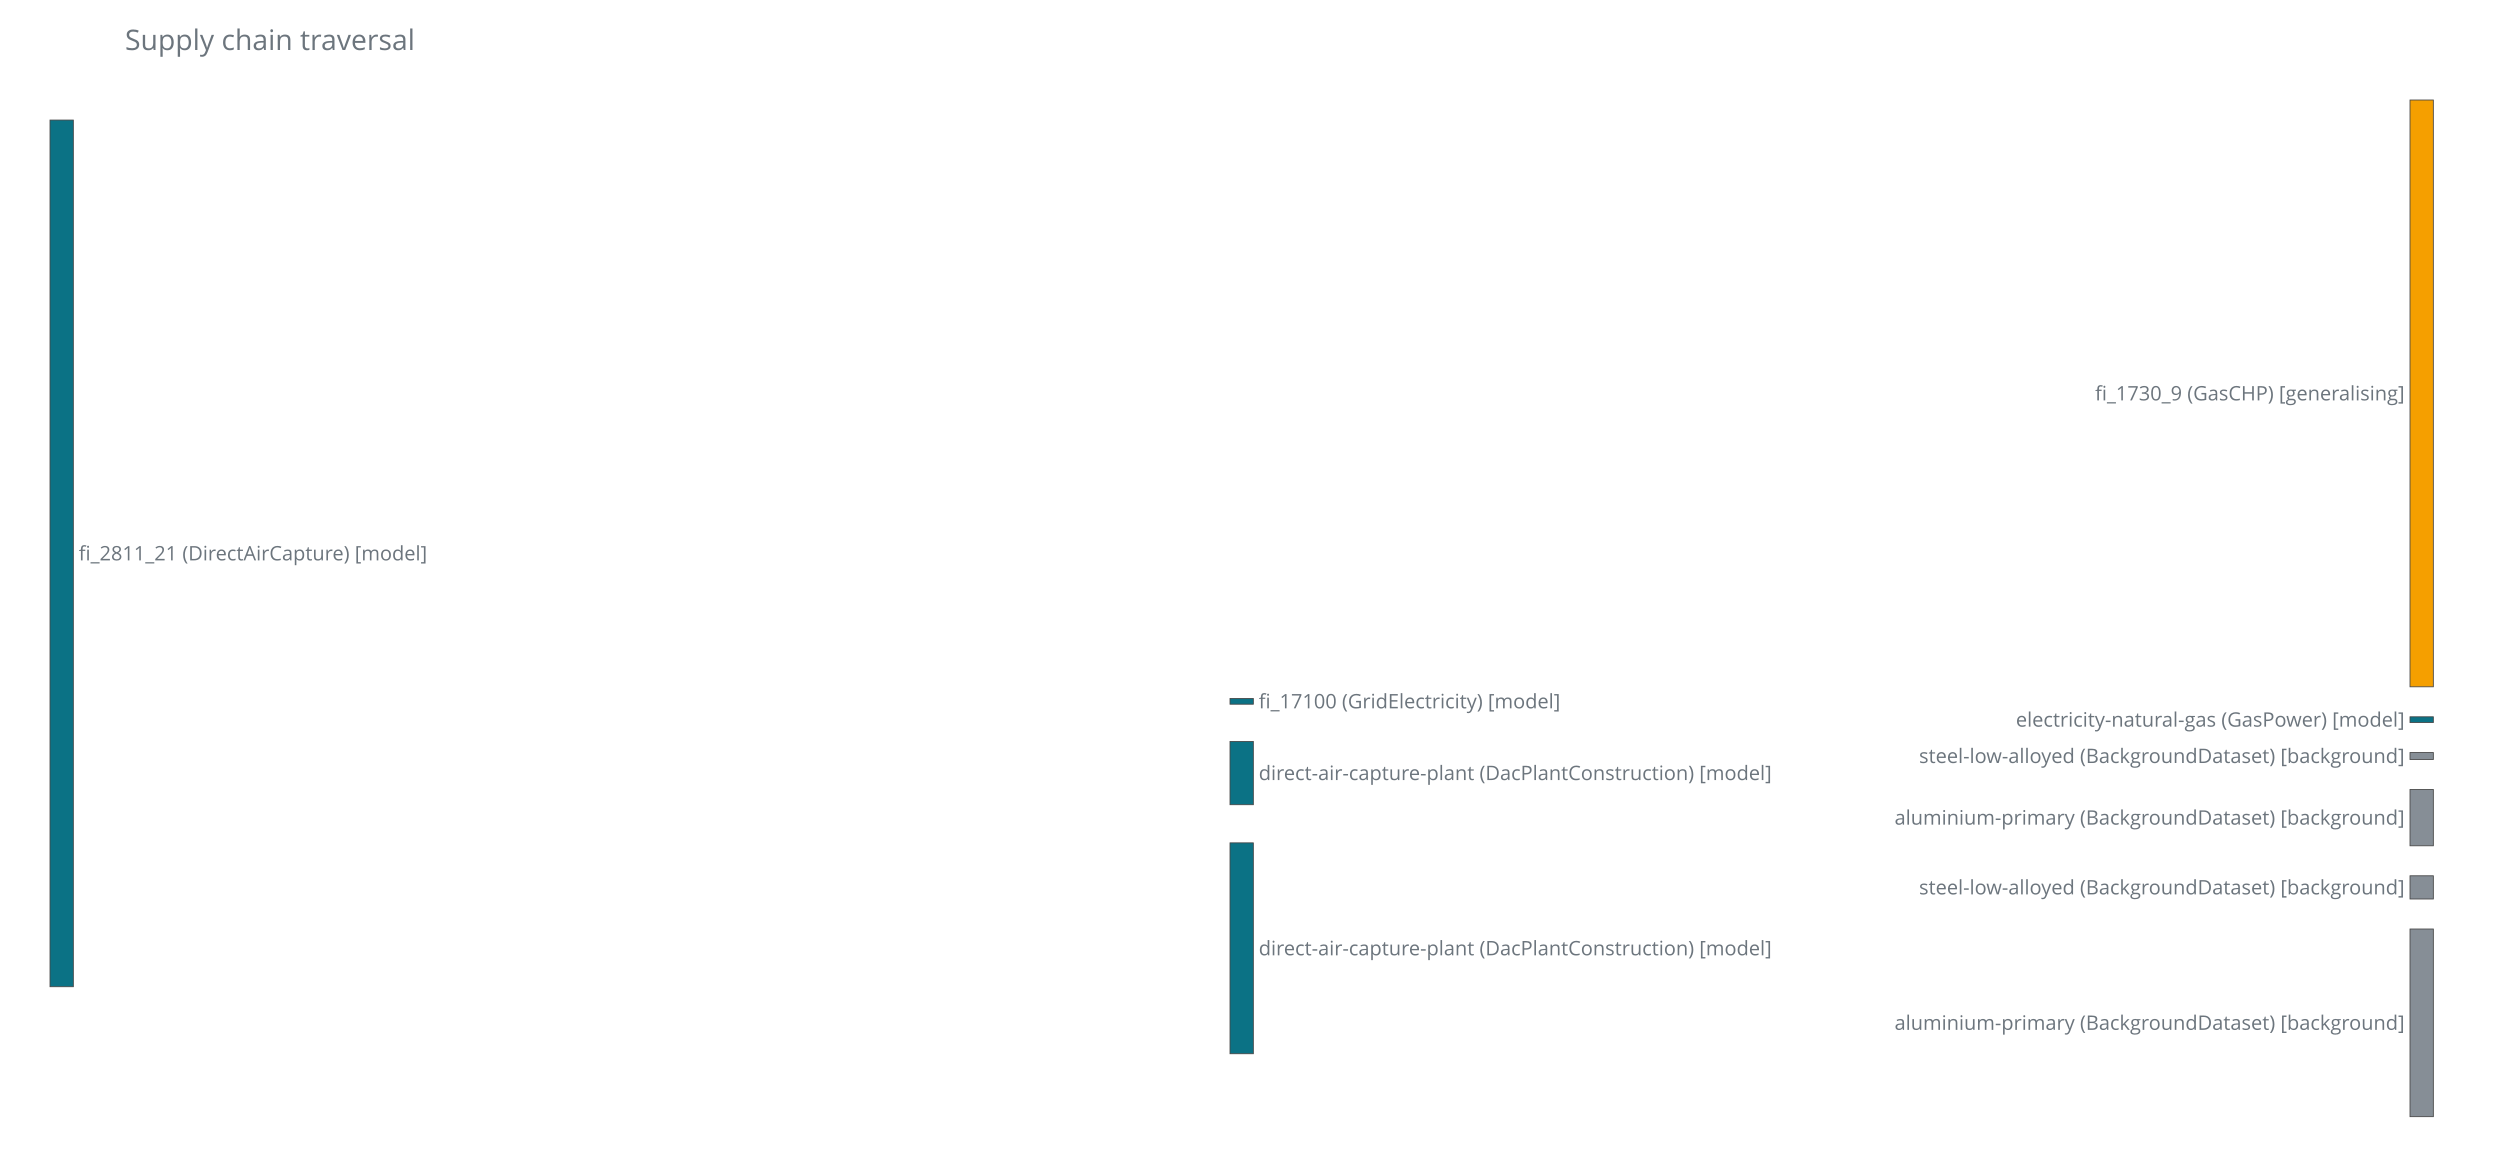
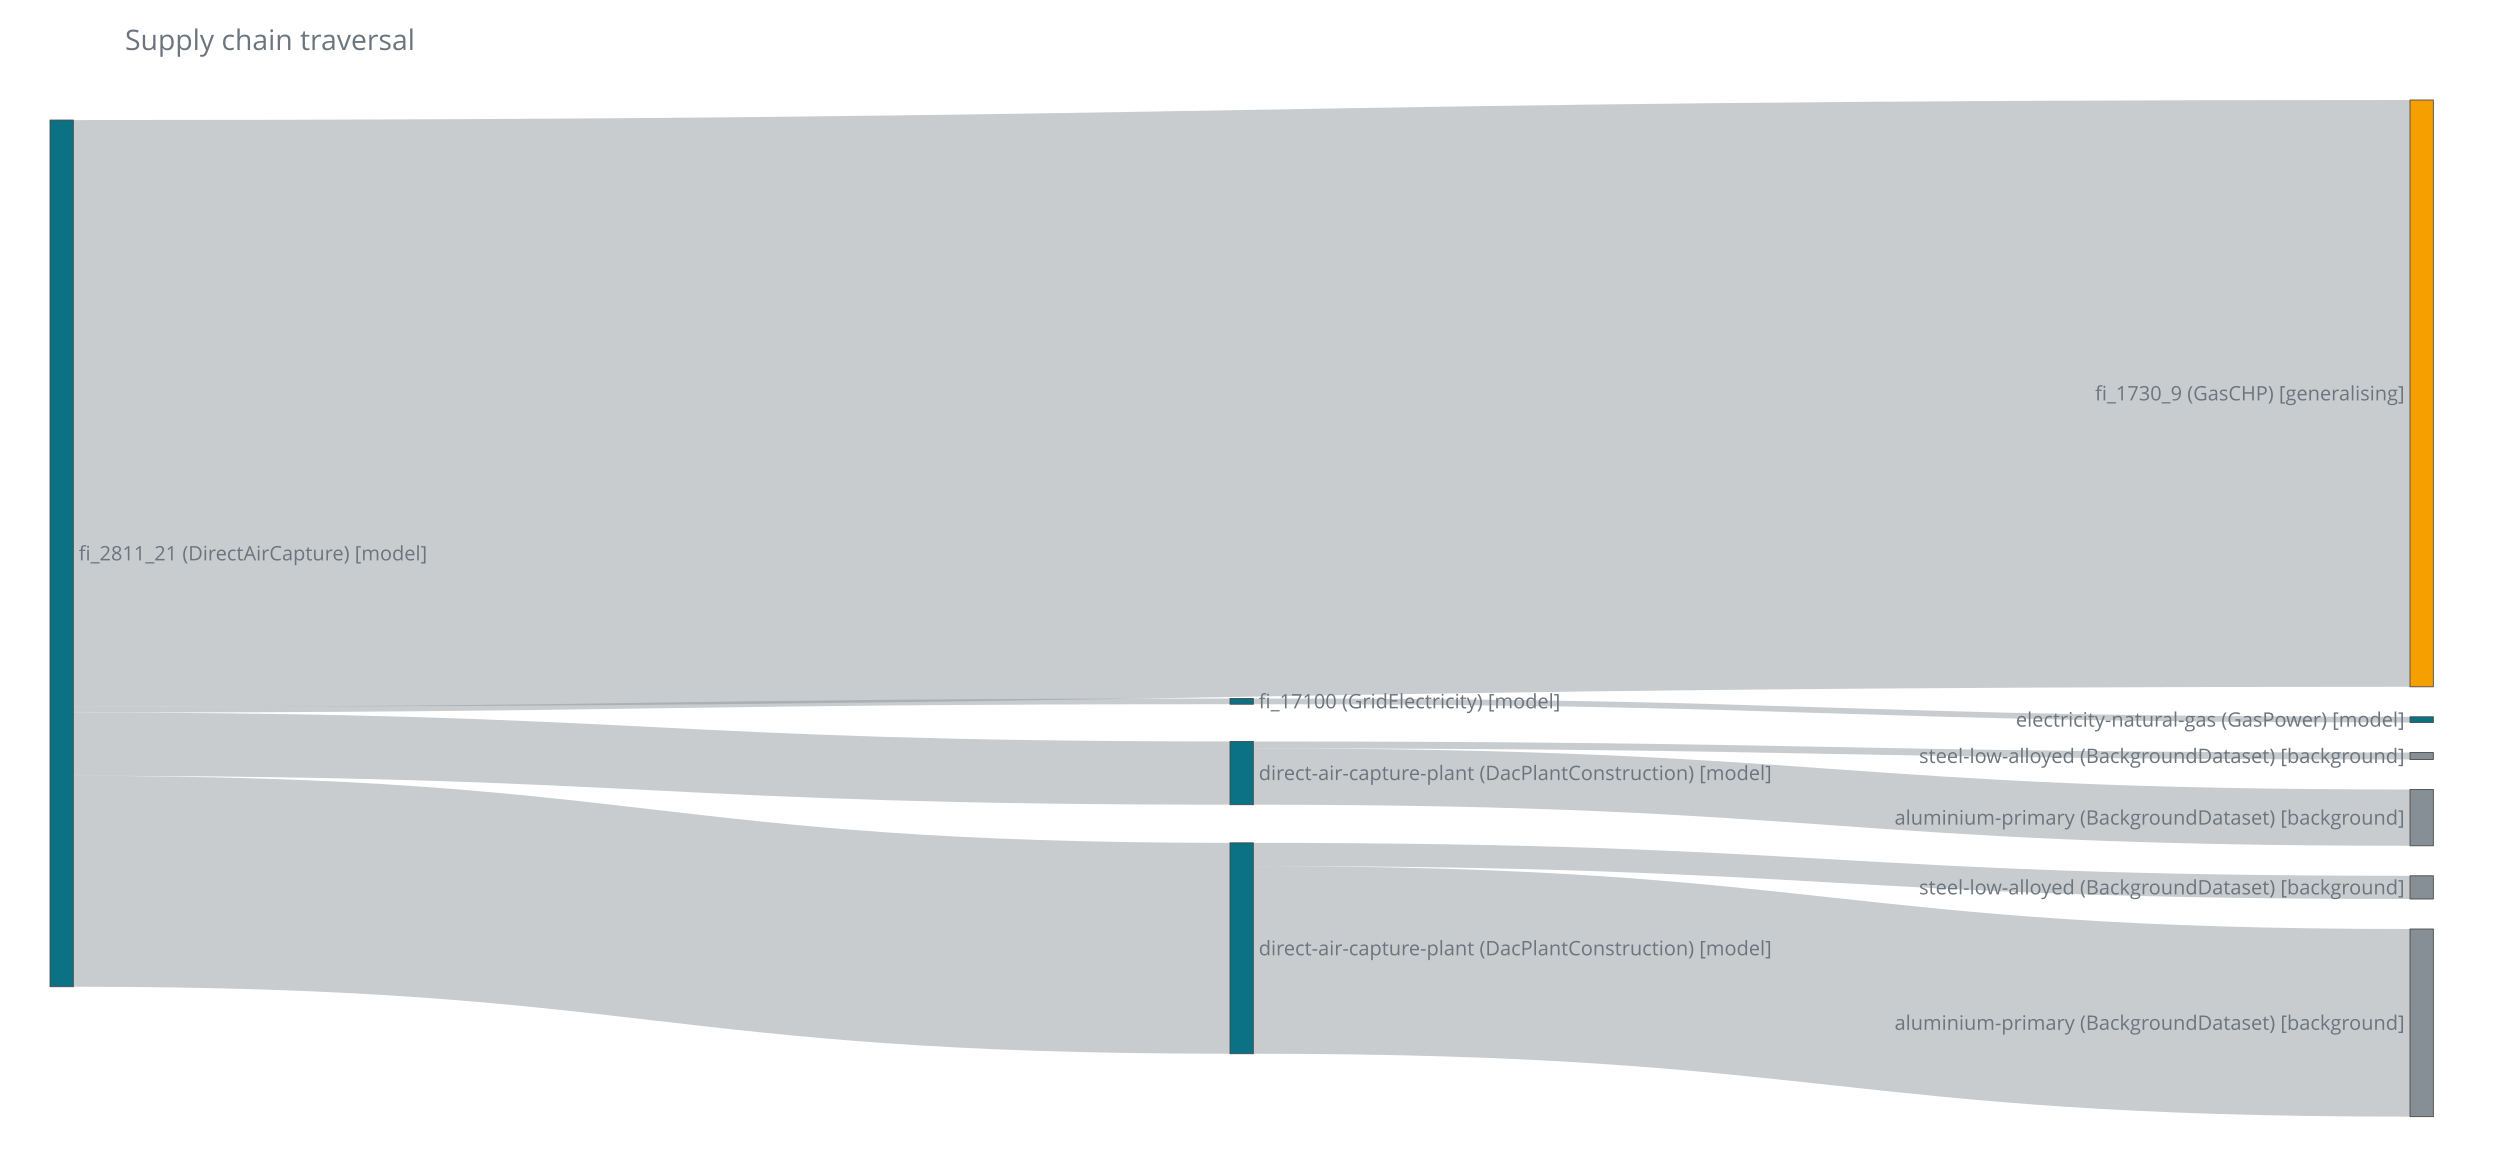
<svg xmlns="http://www.w3.org/2000/svg" class="main-svg" width="1500" height="700" style="" viewBox="0 0 1500 700">
  <rect x="0" y="0" width="1500" height="700" style="fill: rgb(0, 0, 0); fill-opacity: 0;" />
-   <defs id="defs-2ccfc3">
+   <defs id="defs-d0fc90">
    <g class="clips" />
    <g class="gradients" />
    <g class="patterns" />
  </defs>
  <g class="bglayer" />
  <g class="layer-below">
    <g class="imagelayer" />
    <g class="shapelayer" />
  </g>
  <g class="cartesianlayer" />
  <g class="polarlayer" />
  <g class="smithlayer" />
  <g class="ternarylayer" />
  <g class="geolayer" />
  <g class="funnelarealayer" />
  <g class="pielayer" />
  <g class="iciclelayer" />
  <g class="treemaplayer" />
  <g class="sunburstlayer" />
  <g class="glimages" />
  <g class="sankey" transform="translate(30,60)matrix(1 0 0 1 0 0)" style="box-sizing: content-box; position: absolute; left: 0px; shape-rendering: geometricprecision; pointer-events: none;">
    <g class="sankey-links" style="fill: none;">
-       <path class="sankey-link" d="M14,12.031C715,12.031 715,0 1416,0L1416,352.083C715,352.083 715,364.115 14,364.115Z" style="stroke: rgb(68, 68, 68); stroke-opacity: 1; fill: rgb(255, 255, 255); fill-opacity: 0.6; stroke-width: 0; opacity: 1;" />
-       <path class="sankey-link" d="M14,364.115C361,364.115 361,359.09 708,359.09L708,362.521C361,362.521 361,367.546 14,367.546Z" style="stroke: rgb(68, 68, 68); stroke-opacity: 1; fill: rgb(255, 255, 255); fill-opacity: 0.6; stroke-width: 0; opacity: 1;" />
-       <path class="sankey-link" d="M14,367.546C361,367.546 361,384.863 708,384.863L708,422.821C361,422.821 361,405.504 14,405.504Z" style="stroke: rgb(68, 68, 68); stroke-opacity: 1; fill: rgb(255, 255, 255); fill-opacity: 0.6; stroke-width: 0; opacity: 1;" />
-       <path class="sankey-link" d="M14,405.504C361,405.504 361,445.716 708,445.716L708,572.243C361,572.243 361,532.031 14,532.031Z" style="stroke: rgb(68, 68, 68); stroke-opacity: 1; fill: rgb(255, 255, 255); fill-opacity: 0.6; stroke-width: 0; opacity: 1;" />
-       <path class="sankey-link" d="M722,359.09C1069,359.09 1069,370.083 1416,370.083L1416,373.515C1069,373.515 1069,362.521 722,362.521Z" style="stroke: rgb(68, 68, 68); stroke-opacity: 1; fill: rgb(255, 255, 255); fill-opacity: 0.6; stroke-width: 0; opacity: 1;" />
-       <path class="sankey-link" d="M722,384.863C1069,384.863 1069,391.515 1416,391.515L1416,395.693C1069,395.693 1069,389.041 722,389.041Z" style="stroke: rgb(68, 68, 68); stroke-opacity: 1; fill: rgb(255, 255, 255); fill-opacity: 0.6; stroke-width: 0; opacity: 1;" />
-       <path class="sankey-link" d="M722,389.041C1069,389.041 1069,413.693 1416,413.693L1416,447.473C1069,447.473 1069,422.821 722,422.821Z" style="stroke: rgb(68, 68, 68); stroke-opacity: 1; fill: rgb(255, 255, 255); fill-opacity: 0.6; stroke-width: 0; opacity: 1;" />
-       <path class="sankey-link" d="M722,445.716C1069,445.716 1069,465.473 1416,465.473L1416,479.401C1069,479.401 1069,459.643 722,459.643Z" style="stroke: rgb(68, 68, 68); stroke-opacity: 1; fill: rgb(255, 255, 255); fill-opacity: 0.6; stroke-width: 0; opacity: 1;" />
-       <path class="sankey-link" d="M722,459.643C1069,459.643 1069,497.401 1416,497.401L1416,610C1069,610 1069,572.243 722,572.243Z" style="stroke: rgb(68, 68, 68); stroke-opacity: 1; fill: rgb(255, 255, 255); fill-opacity: 0.6; stroke-width: 0; opacity: 1;" />
+       <path class="sankey-link" d="M14,12.031C715,12.031 715,0 1416,0L1416,352.083C715,352.083 715,364.115 14,364.115Z" style="stroke: rgb(68, 68, 68); stroke-opacity: 1; fill: rgb(134, 142, 150); fill-opacity: 0.45; stroke-width: 0; opacity: 1;" />
+       <path class="sankey-link" d="M14,364.115C361,364.115 361,359.09 708,359.09L708,362.521C361,362.521 361,367.546 14,367.546Z" style="stroke: rgb(68, 68, 68); stroke-opacity: 1; fill: rgb(134, 142, 150); fill-opacity: 0.45; stroke-width: 0; opacity: 1;" />
+       <path class="sankey-link" d="M14,367.546C361,367.546 361,384.863 708,384.863L708,422.821C361,422.821 361,405.504 14,405.504Z" style="stroke: rgb(68, 68, 68); stroke-opacity: 1; fill: rgb(134, 142, 150); fill-opacity: 0.45; stroke-width: 0; opacity: 1;" />
+       <path class="sankey-link" d="M14,405.504C361,405.504 361,445.716 708,445.716L708,572.243C361,572.243 361,532.031 14,532.031Z" style="stroke: rgb(68, 68, 68); stroke-opacity: 1; fill: rgb(134, 142, 150); fill-opacity: 0.45; stroke-width: 0; opacity: 1;" />
+       <path class="sankey-link" d="M722,359.09C1069,359.09 1069,370.083 1416,370.083L1416,373.515C1069,373.515 1069,362.521 722,362.521Z" style="stroke: rgb(68, 68, 68); stroke-opacity: 1; fill: rgb(134, 142, 150); fill-opacity: 0.45; stroke-width: 0; opacity: 1;" />
+       <path class="sankey-link" d="M722,384.863C1069,384.863 1069,391.515 1416,391.515L1416,395.693C1069,395.693 1069,389.041 722,389.041Z" style="stroke: rgb(68, 68, 68); stroke-opacity: 1; fill: rgb(134, 142, 150); fill-opacity: 0.45; stroke-width: 0; opacity: 1;" />
+       <path class="sankey-link" d="M722,389.041C1069,389.041 1069,413.693 1416,413.693L1416,447.473C1069,447.473 1069,422.821 722,422.821Z" style="stroke: rgb(68, 68, 68); stroke-opacity: 1; fill: rgb(134, 142, 150); fill-opacity: 0.45; stroke-width: 0; opacity: 1;" />
+       <path class="sankey-link" d="M722,445.716C1069,445.716 1069,465.473 1416,465.473L1416,479.401C1069,479.401 1069,459.643 722,459.643Z" style="stroke: rgb(68, 68, 68); stroke-opacity: 1; fill: rgb(134, 142, 150); fill-opacity: 0.45; stroke-width: 0; opacity: 1;" />
+       <path class="sankey-link" d="M722,459.643C1069,459.643 1069,497.401 1416,497.401L1416,610C1069,610 1069,572.243 722,572.243Z" style="stroke: rgb(68, 68, 68); stroke-opacity: 1; fill: rgb(134, 142, 150); fill-opacity: 0.45; stroke-width: 0; opacity: 1;" />
    </g>
    <g class="sankey-node-set" style="cursor: move;">
      <g class="sankey-node" transform="translate(0.000,12.031)" style="opacity: 1;">
        <rect class="node-rect" width="14" height="520" style="stroke-width: 0.5; stroke: rgb(68, 68, 68); stroke-opacity: 1; fill: rgb(11, 114, 133); fill-opacity: 1;" />
        <text class="node-label" data-notex="1" x="0" y="0" text-anchor="start" transform="translate(17.25,264.2)" style="cursor: default; font-family: 'Open Sans', verdana, arial, sans-serif; font-size: 12px; fill: rgb(108, 117, 125); fill-opacity: 1; text-shadow: rgb(255, 255, 255) 1px 1px 1px, rgb(255, 255, 255) -1px -1px 1px, rgb(255, 255, 255) 1px -1px 1px, rgb(255, 255, 255) -1px 1px 1px; white-space: pre;">fi_2811_21 (DirectAirCapture) [model]</text>
      </g>
      <g class="sankey-node" transform="translate(1416.000,0.000)" style="opacity: 1;">
        <rect class="node-rect" width="14" height="352.083" style="stroke-width: 0.5; stroke: rgb(68, 68, 68); stroke-opacity: 1; fill: rgb(245, 159, 0); fill-opacity: 1;" />
        <text class="node-label" data-notex="1" x="0" y="0" text-anchor="end" transform="translate(-3.25,180.2416)" style="cursor: default; font-family: 'Open Sans', verdana, arial, sans-serif; font-size: 12px; fill: rgb(108, 117, 125); fill-opacity: 1; text-shadow: rgb(255, 255, 255) 1px 1px 1px, rgb(255, 255, 255) -1px -1px 1px, rgb(255, 255, 255) 1px -1px 1px, rgb(255, 255, 255) -1px 1px 1px; white-space: pre;">fi_1730_9 (GasCHP) [generalising]</text>
      </g>
      <g class="sankey-node" transform="translate(708.000,359.090)" style="opacity: 1;">
        <rect class="node-rect" width="14" height="3.431" style="stroke-width: 0.5; stroke: rgb(68, 68, 68); stroke-opacity: 1; fill: rgb(11, 114, 133); fill-opacity: 1;" />
        <text class="node-label" data-notex="1" x="0" y="0" text-anchor="start" transform="translate(17.25,5.915711)" style="cursor: default; font-family: 'Open Sans', verdana, arial, sans-serif; font-size: 12px; fill: rgb(108, 117, 125); fill-opacity: 1; text-shadow: rgb(255, 255, 255) 1px 1px 1px, rgb(255, 255, 255) -1px -1px 1px, rgb(255, 255, 255) 1px -1px 1px, rgb(255, 255, 255) -1px 1px 1px; white-space: pre;">fi_17100 (GridElectricity) [model]</text>
      </g>
      <g class="sankey-node" transform="translate(708.000,384.863)" style="opacity: 1;">
        <rect class="node-rect" width="14" height="37.958" style="stroke-width: 0.5; stroke: rgb(68, 68, 68); stroke-opacity: 1; fill: rgb(11, 114, 133); fill-opacity: 1;" />
        <text class="node-label" data-notex="1" x="0" y="0" text-anchor="start" transform="translate(17.25,23.17907)" style="cursor: default; font-family: 'Open Sans', verdana, arial, sans-serif; font-size: 12px; fill: rgb(108, 117, 125); fill-opacity: 1; text-shadow: rgb(255, 255, 255) 1px 1px 1px, rgb(255, 255, 255) -1px -1px 1px, rgb(255, 255, 255) 1px -1px 1px, rgb(255, 255, 255) -1px 1px 1px; white-space: pre;">direct-air-capture-plant (DacPlantConstruction) [model]</text>
      </g>
      <g class="sankey-node" transform="translate(708.000,445.716)" style="opacity: 1;">
        <rect class="node-rect" width="14" height="126.527" style="stroke-width: 0.5; stroke: rgb(68, 68, 68); stroke-opacity: 1; fill: rgb(11, 114, 133); fill-opacity: 1;" />
        <text class="node-label" data-notex="1" x="0" y="0" text-anchor="start" transform="translate(17.25,67.46358)" style="cursor: default; font-family: 'Open Sans', verdana, arial, sans-serif; font-size: 12px; fill: rgb(108, 117, 125); fill-opacity: 1; text-shadow: rgb(255, 255, 255) 1px 1px 1px, rgb(255, 255, 255) -1px -1px 1px, rgb(255, 255, 255) 1px -1px 1px, rgb(255, 255, 255) -1px 1px 1px; white-space: pre;">direct-air-capture-plant (DacPlantConstruction) [model]</text>
      </g>
      <g class="sankey-node" transform="translate(1416.000,370.083)" style="opacity: 1;">
        <rect class="node-rect" width="14" height="3.431" style="stroke-width: 0.5; stroke: rgb(68, 68, 68); stroke-opacity: 1; fill: rgb(11, 114, 133); fill-opacity: 1;" />
        <text class="node-label" data-notex="1" x="0" y="0" text-anchor="end" transform="translate(-3.25,5.915711)" style="cursor: default; font-family: 'Open Sans', verdana, arial, sans-serif; font-size: 12px; fill: rgb(108, 117, 125); fill-opacity: 1; text-shadow: rgb(255, 255, 255) 1px 1px 1px, rgb(255, 255, 255) -1px -1px 1px, rgb(255, 255, 255) 1px -1px 1px, rgb(255, 255, 255) -1px 1px 1px; white-space: pre;">electricity-natural-gas (GasPower) [model]</text>
      </g>
      <g class="sankey-node" transform="translate(1416.000,391.515)" style="opacity: 1;">
        <rect class="node-rect" width="14" height="4.178" style="stroke-width: 0.5; stroke: rgb(68, 68, 68); stroke-opacity: 1; fill: rgb(134, 142, 150); fill-opacity: 1;" />
        <text class="node-label" data-notex="1" x="0" y="0" text-anchor="end" transform="translate(-3.25,6.289171)" style="cursor: default; font-family: 'Open Sans', verdana, arial, sans-serif; font-size: 12px; fill: rgb(108, 117, 125); fill-opacity: 1; text-shadow: rgb(255, 255, 255) 1px 1px 1px, rgb(255, 255, 255) -1px -1px 1px, rgb(255, 255, 255) 1px -1px 1px, rgb(255, 255, 255) -1px 1px 1px; white-space: pre;">steel-low-alloyed (BackgroundDataset) [background]</text>
      </g>
      <g class="sankey-node" transform="translate(1416.000,413.693)" style="opacity: 1;">
        <rect class="node-rect" width="14" height="33.78" style="stroke-width: 0.5; stroke: rgb(68, 68, 68); stroke-opacity: 1; fill: rgb(134, 142, 150); fill-opacity: 1;" />
        <text class="node-label" data-notex="1" x="0" y="0" text-anchor="end" transform="translate(-3.25,21.0899)" style="cursor: default; font-family: 'Open Sans', verdana, arial, sans-serif; font-size: 12px; fill: rgb(108, 117, 125); fill-opacity: 1; text-shadow: rgb(255, 255, 255) 1px 1px 1px, rgb(255, 255, 255) -1px -1px 1px, rgb(255, 255, 255) 1px -1px 1px, rgb(255, 255, 255) -1px 1px 1px; white-space: pre;">aluminium-primary (BackgroundDataset) [background]</text>
      </g>
      <g class="sankey-node" transform="translate(1416.000,465.473)" style="opacity: 1;">
        <rect class="node-rect" width="14" height="13.928" style="stroke-width: 0.5; stroke: rgb(68, 68, 68); stroke-opacity: 1; fill: rgb(134, 142, 150); fill-opacity: 1;" />
        <text class="node-label" data-notex="1" x="0" y="0" text-anchor="end" transform="translate(-3.25,11.1639)" style="cursor: default; font-family: 'Open Sans', verdana, arial, sans-serif; font-size: 12px; fill: rgb(108, 117, 125); fill-opacity: 1; text-shadow: rgb(255, 255, 255) 1px 1px 1px, rgb(255, 255, 255) -1px -1px 1px, rgb(255, 255, 255) 1px -1px 1px, rgb(255, 255, 255) -1px 1px 1px; white-space: pre;">steel-low-alloyed (BackgroundDataset) [background]</text>
      </g>
      <g class="sankey-node" transform="translate(1416.000,497.401)" style="opacity: 1;">
        <rect class="node-rect" width="14" height="112.599" style="stroke-width: 0.5; stroke: rgb(68, 68, 68); stroke-opacity: 1; fill: rgb(134, 142, 150); fill-opacity: 1;" />
        <text class="node-label" data-notex="1" x="0" y="0" text-anchor="end" transform="translate(-3.25,60.49967)" style="cursor: default; font-family: 'Open Sans', verdana, arial, sans-serif; font-size: 12px; fill: rgb(108, 117, 125); fill-opacity: 1; text-shadow: rgb(255, 255, 255) 1px 1px 1px, rgb(255, 255, 255) -1px -1px 1px, rgb(255, 255, 255) 1px -1px 1px, rgb(255, 255, 255) -1px 1px 1px; white-space: pre;">aluminium-primary (BackgroundDataset) [background]</text>
      </g>
    </g>
  </g>
-   <defs id="topdefs-2ccfc3">
+   <defs id="topdefs-d0fc90">
    <g class="clips" />
  </defs>
  <g class="layer-above">
    <g class="imagelayer" />
    <g class="shapelayer" />
  </g>
  <g class="infolayer">
    <g class="g-gtitle">
      <text class="gtitle" x="75" y="30" text-anchor="start" dy="0em" style="opacity: 1; font-family: 'Open Sans', verdana, arial, sans-serif; font-size: 17px; fill: rgb(108, 117, 125); fill-opacity: 1; white-space: pre;">Supply chain traversal</text>
    </g>
    <g class="first-render" />
  </g>
</svg>
